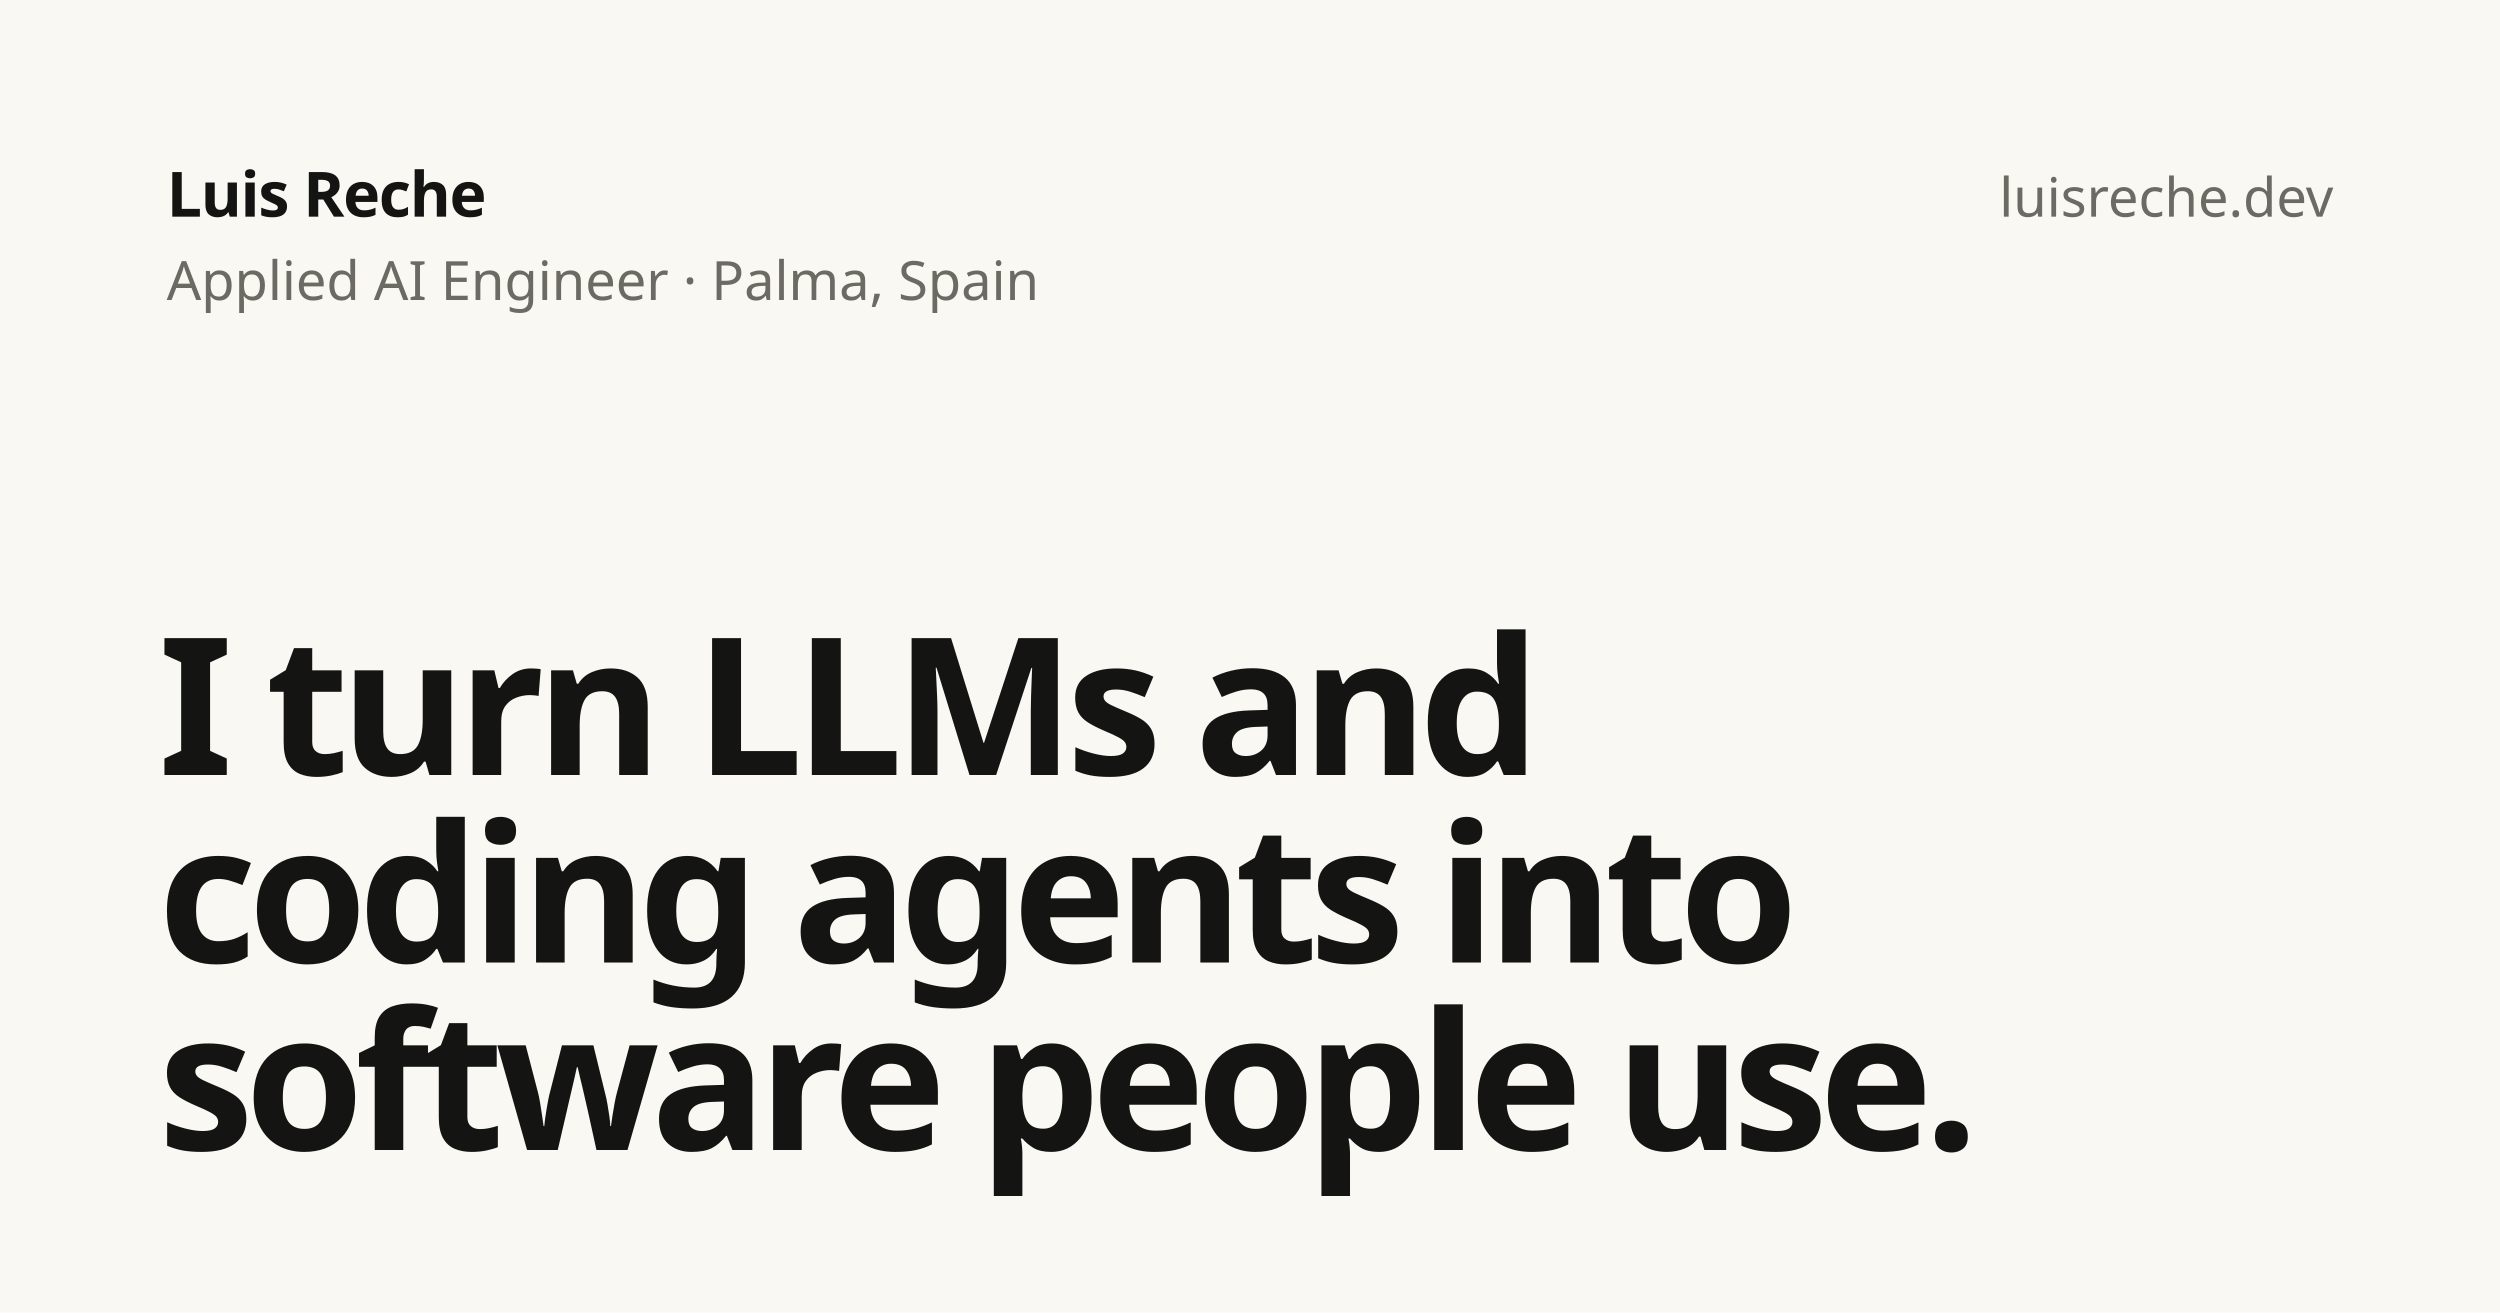
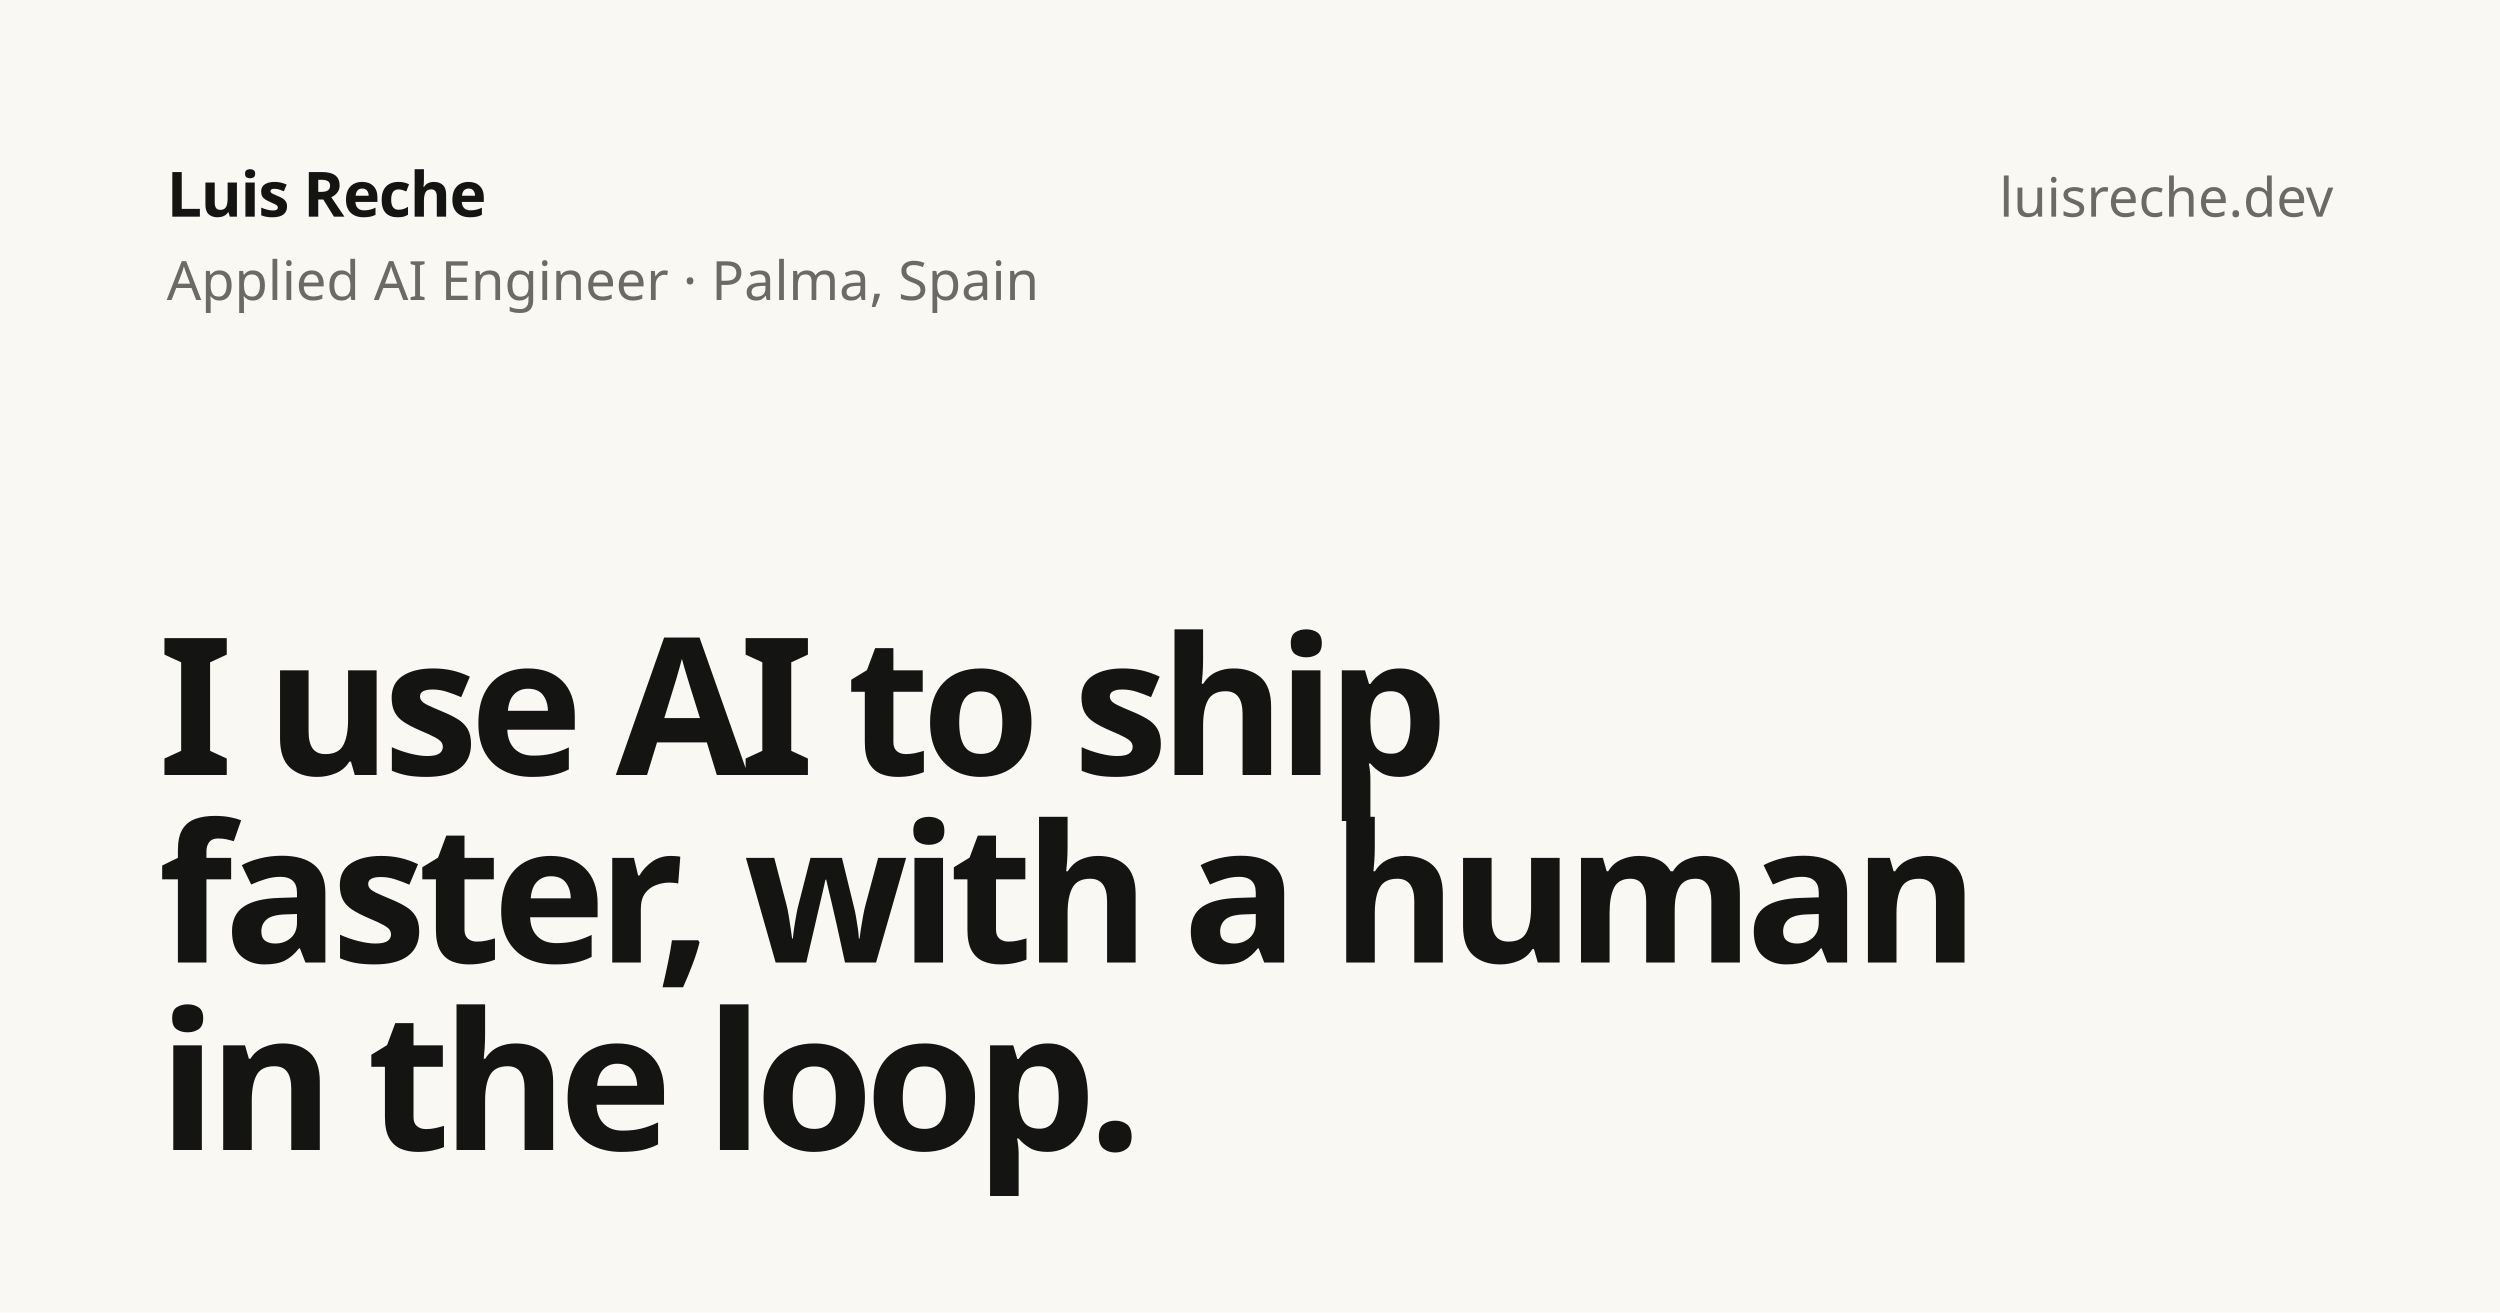
<svg xmlns="http://www.w3.org/2000/svg" width="1200" height="630" viewBox="0 0 1200 630">
  <rect width="1200" height="630" fill="#faf8f3" />
  <text x="80" y="104" fill="#141413" font-family="Plus Jakarta Sans, ui-sans-serif, sans-serif" font-size="30" font-weight="600" letter-spacing="-0.6">Luis Reche</text>
  <text x="80" y="144" fill="#6b6a63" font-family="Plus Jakarta Sans, ui-sans-serif, sans-serif" font-size="26">Applied AI Engineer · Palma, Spain</text>
  <text x="1120" y="104" text-anchor="end" fill="#6b6a63" font-family="Plus Jakarta Sans, ui-sans-serif, sans-serif" font-size="26">luisreche.dev</text>
  <text fill="#141413" font-family="Plus Jakarta Sans, ui-sans-serif, sans-serif" font-size="92" font-weight="600" letter-spacing="-4.1">
-     <tspan x="76" y="372">I turn LLMs and</tspan>
-     <tspan x="76" y="462">coding agents into</tspan>
-     <tspan x="76" y="552">software people use.</tspan>
+     <tspan x="76" y="372">I use AI to ship</tspan>
+     <tspan x="76" y="462">faster, with a human</tspan>
+     <tspan x="76" y="552">in the loop.</tspan>
  </text>
</svg>
